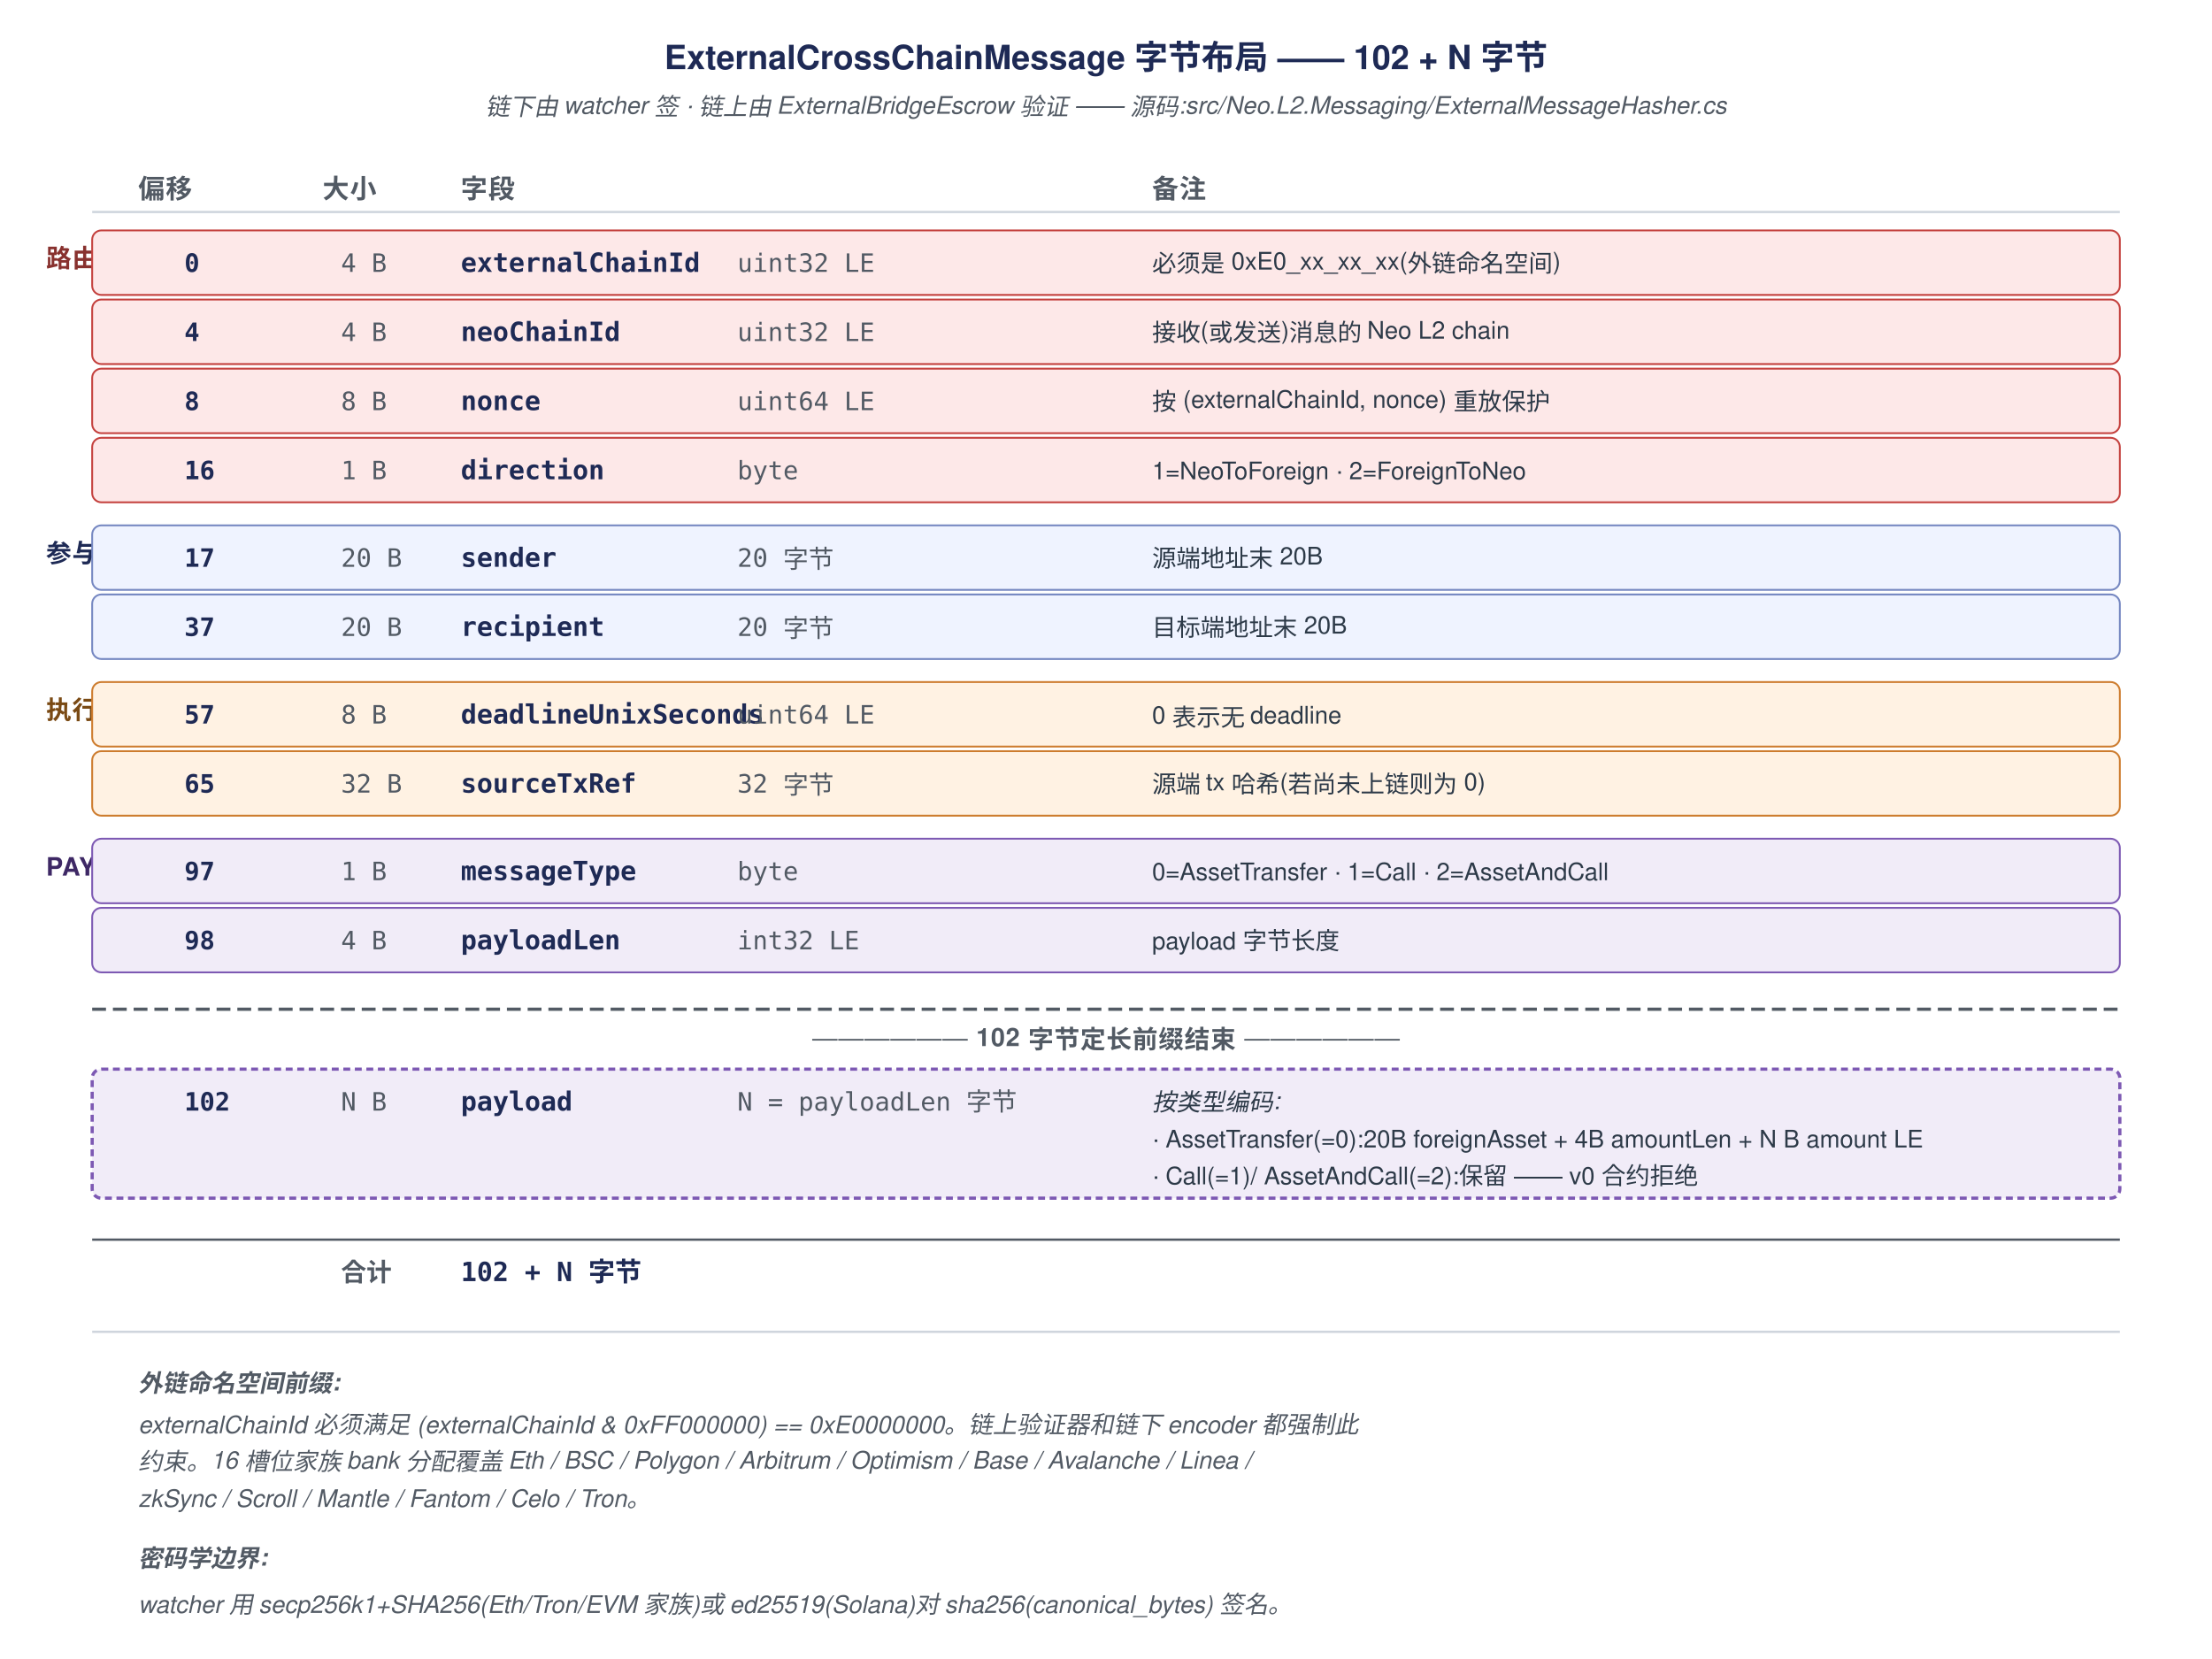
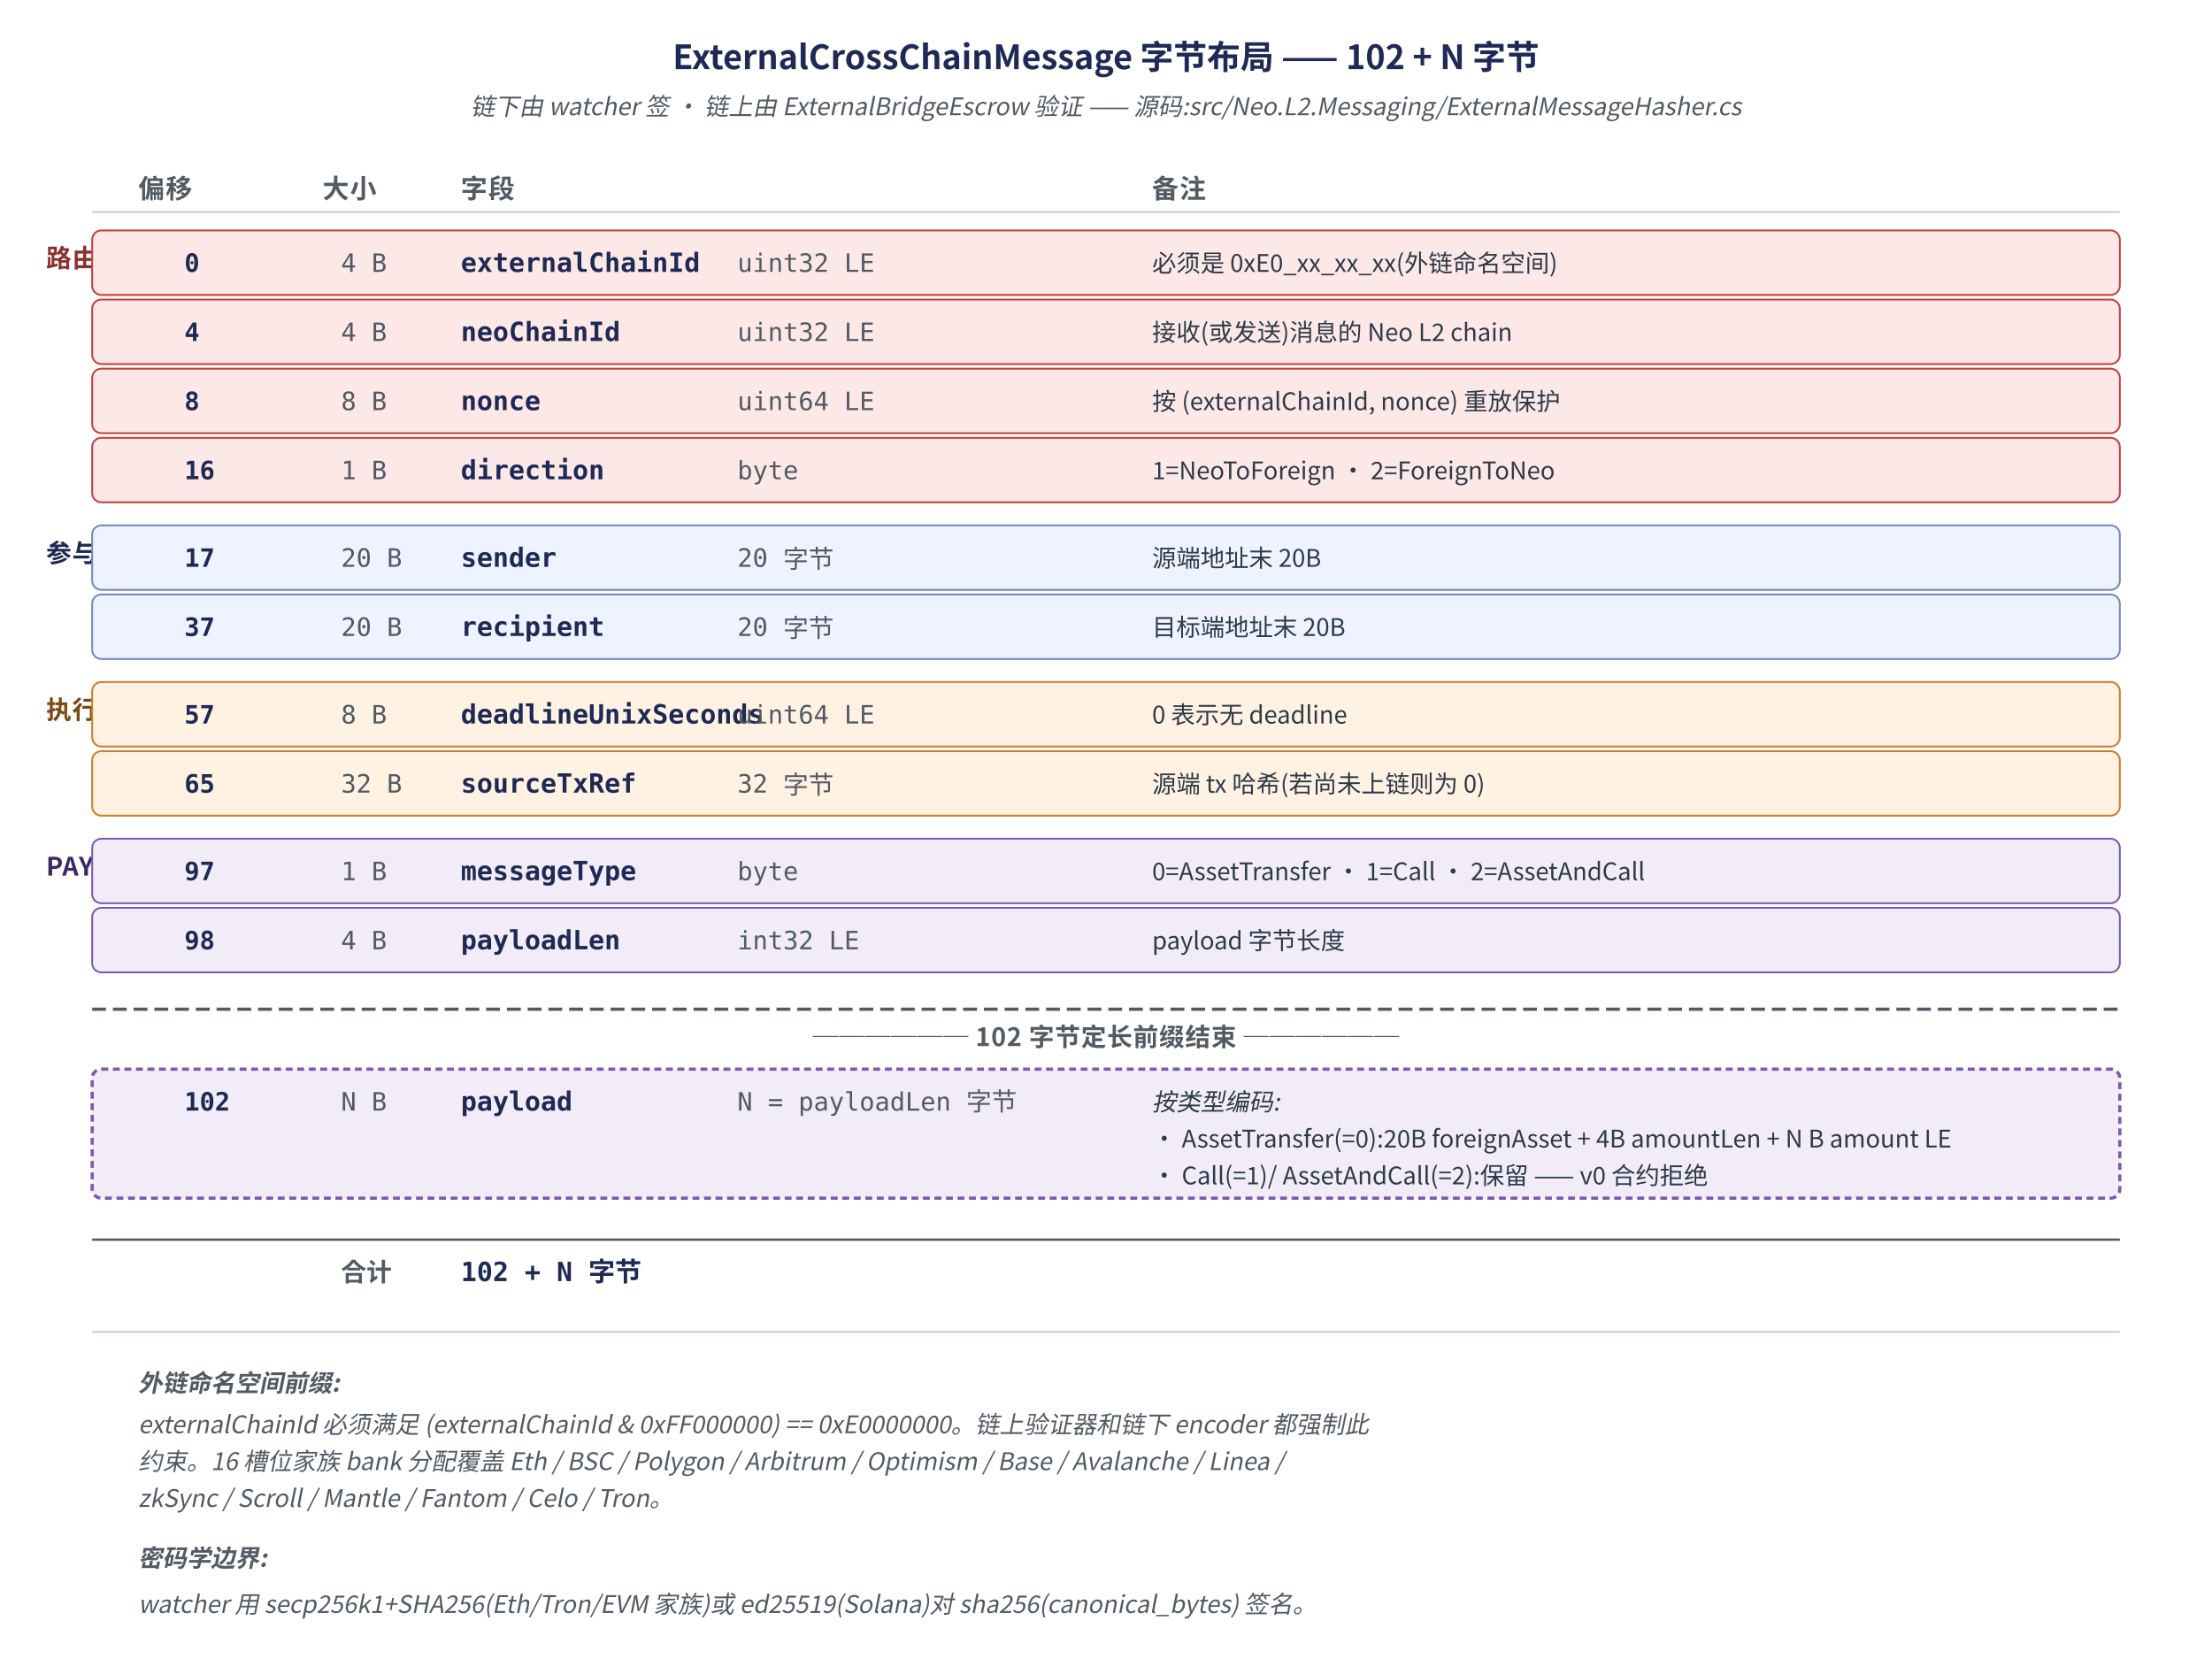
- <svg xmlns="http://www.w3.org/2000/svg" viewBox="0 0 960 720" font-family="-apple-system, BlinkMacSystemFont, 'Segoe UI', 'PingFang SC', 'Hiragino Sans GB', 'Microsoft YaHei', Helvetica, Arial, sans-serif" role="img" aria-labelledby="title desc">
+ <svg xmlns="http://www.w3.org/2000/svg" viewBox="0 0 960 720" font-family="'Noto Sans CJK SC', 'Source Han Sans SC', 'WenQuanYi Zen Hei', 'Microsoft YaHei', sans-serif" role="img" aria-labelledby="title desc">
  <defs>
    <filter id="card" x="-2%" y="-3%" width="104%" height="106%">
      <feDropShadow dx="0" dy="1" stdDeviation="0.9" flood-color="#000000" flood-opacity="0.07" />
    </filter>
    <style>
      .header     { font-size: 14.5px; font-weight: 700; }
      .col-h      { font-size: 11.5px; font-weight: 700; fill: #525a64; letter-spacing: 0.4px; }
      .offset     { font-size: 11px; fill: #1e2a55; font-weight: 700; font-family: ui-monospace, 'SF Mono', monospace; }
      .size       { font-size: 11px; fill: #525a64; font-family: ui-monospace, 'SF Mono', monospace; }
      .field      { font-size: 11.5px; fill: #1e2a55; font-weight: 700; font-family: ui-monospace, 'SF Mono', monospace; }
      .desc       { font-size: 10.5px; fill: #2d3a48; }
      .grp        { font-size: 11px; font-weight: 600; letter-spacing: 0.3px; }
      .ftr        { font-size: 10.5px; fill: #525a64; font-style: italic; }
    </style>
  </defs>
  <rect width="960" height="720" fill="#ffffff" />
  <text x="480" y="30" text-anchor="middle" class="header" fill="#1e2a55">ExternalCrossChainMessage 字节布局 —— 102 + N 字节</text>
  <text x="480" y="50" text-anchor="middle" class="ftr">链下由 watcher 签 · 链上由 ExternalBridgeEscrow 验证 —— 源码:src/Neo.L2.Messaging/ExternalMessageHasher.cs</text>
  <text x="60" y="86" class="col-h">偏移</text>
  <text x="140" y="86" class="col-h">大小</text>
  <text x="200" y="86" class="col-h">字段</text>
  <text x="500" y="86" class="col-h">备注</text>
  <line x1="40" y1="92" x2="920" y2="92" stroke="#cfd5dd" stroke-width="1" />
  <text x="20" y="116" class="grp" fill="#88312e">路由</text>
  <rect x="40" y="100" width="880" height="28" rx="4" ry="4" fill="#fde8e8" stroke="#c4413e" stroke-width="0.8" />
  <text x="80" y="118" class="offset">0</text>
  <text x="148" y="118" class="size">4 B</text>
  <text x="200" y="118" class="field">externalChainId</text>
  <text x="320" y="118" class="size">uint32 LE</text>
  <text x="500" y="118" class="desc">必须是 0xE0_xx_xx_xx(外链命名空间)</text>
  <rect x="40" y="130" width="880" height="28" rx="4" ry="4" fill="#fde8e8" stroke="#c4413e" stroke-width="0.8" />
  <text x="80" y="148" class="offset">4</text>
  <text x="148" y="148" class="size">4 B</text>
  <text x="200" y="148" class="field">neoChainId</text>
  <text x="320" y="148" class="size">uint32 LE</text>
  <text x="500" y="148" class="desc">接收(或发送)消息的 Neo L2 chain</text>
  <rect x="40" y="160" width="880" height="28" rx="4" ry="4" fill="#fde8e8" stroke="#c4413e" stroke-width="0.8" />
  <text x="80" y="178" class="offset">8</text>
  <text x="148" y="178" class="size">8 B</text>
  <text x="200" y="178" class="field">nonce</text>
  <text x="320" y="178" class="size">uint64 LE</text>
  <text x="500" y="178" class="desc">按 (externalChainId, nonce) 重放保护</text>
  <rect x="40" y="190" width="880" height="28" rx="4" ry="4" fill="#fde8e8" stroke="#c4413e" stroke-width="0.8" />
  <text x="80" y="208" class="offset">16</text>
  <text x="148" y="208" class="size">1 B</text>
  <text x="200" y="208" class="field">direction</text>
  <text x="320" y="208" class="size">byte</text>
  <text x="500" y="208" class="desc">1=NeoToForeign · 2=ForeignToNeo</text>
  <text x="20" y="244" class="grp" fill="#1e2a55">参与方</text>
  <rect x="40" y="228" width="880" height="28" rx="4" ry="4" fill="#eff3ff" stroke="#7587c1" stroke-width="0.8" />
  <text x="80" y="246" class="offset">17</text>
  <text x="148" y="246" class="size">20 B</text>
  <text x="200" y="246" class="field">sender</text>
  <text x="320" y="246" class="size">20 字节</text>
  <text x="500" y="246" class="desc">源端地址末 20B</text>
  <rect x="40" y="258" width="880" height="28" rx="4" ry="4" fill="#eff3ff" stroke="#7587c1" stroke-width="0.8" />
  <text x="80" y="276" class="offset">37</text>
  <text x="148" y="276" class="size">20 B</text>
  <text x="200" y="276" class="field">recipient</text>
  <text x="320" y="276" class="size">20 字节</text>
  <text x="500" y="276" class="desc">目标端地址末 20B</text>
  <text x="20" y="312" class="grp" fill="#7a4a14">执行上下文</text>
  <rect x="40" y="296" width="880" height="28" rx="4" ry="4" fill="#fff2e3" stroke="#cd7c2e" stroke-width="0.8" />
  <text x="80" y="314" class="offset">57</text>
  <text x="148" y="314" class="size">8 B</text>
  <text x="200" y="314" class="field">deadlineUnixSeconds</text>
  <text x="320" y="314" class="size">uint64 LE</text>
  <text x="500" y="314" class="desc">0 表示无 deadline</text>
  <rect x="40" y="326" width="880" height="28" rx="4" ry="4" fill="#fff2e3" stroke="#cd7c2e" stroke-width="0.8" />
  <text x="80" y="344" class="offset">65</text>
  <text x="148" y="344" class="size">32 B</text>
  <text x="200" y="344" class="field">sourceTxRef</text>
  <text x="320" y="344" class="size">32 字节</text>
  <text x="500" y="344" class="desc">源端 tx 哈希(若尚未上链则为 0)</text>
  <text x="20" y="380" class="grp" fill="#3e2865">PAYLOAD 头</text>
  <rect x="40" y="364" width="880" height="28" rx="4" ry="4" fill="#f1ecf8" stroke="#7d59b3" stroke-width="0.8" />
  <text x="80" y="382" class="offset">97</text>
  <text x="148" y="382" class="size">1 B</text>
  <text x="200" y="382" class="field">messageType</text>
  <text x="320" y="382" class="size">byte</text>
  <text x="500" y="382" class="desc">0=AssetTransfer · 1=Call · 2=AssetAndCall</text>
  <rect x="40" y="394" width="880" height="28" rx="4" ry="4" fill="#f1ecf8" stroke="#7d59b3" stroke-width="0.8" />
  <text x="80" y="412" class="offset">98</text>
  <text x="148" y="412" class="size">4 B</text>
  <text x="200" y="412" class="field">payloadLen</text>
  <text x="320" y="412" class="size">int32 LE</text>
  <text x="500" y="412" class="desc">payload 字节长度</text>
  <line x1="40" y1="438" x2="920" y2="438" stroke="#525a64" stroke-width="1.4" stroke-dasharray="6 3" />
  <text x="480" y="454" text-anchor="middle" class="grp" fill="#525a64">────── 102 字节定长前缀结束 ──────</text>
  <rect x="40" y="464" width="880" height="56" rx="4" ry="4" fill="#f1ecf8" stroke="#7d59b3" stroke-width="1.4" stroke-dasharray="3 2" />
  <text x="80" y="482" class="offset">102</text>
  <text x="148" y="482" class="size">N B</text>
  <text x="200" y="482" class="field">payload</text>
  <text x="320" y="482" class="size">N = payloadLen 字节</text>
  <text x="500" y="482" class="desc" font-style="italic">按类型编码:</text>
  <text x="500" y="498" class="desc">  · AssetTransfer(=0):20B foreignAsset + 4B amountLen + N B amount LE</text>
  <text x="500" y="514" class="desc">  · Call(=1)/ AssetAndCall(=2):保留 —— v0 合约拒绝</text>
  <line x1="40" y1="538" x2="920" y2="538" stroke="#525a64" stroke-width="1" />
  <text x="148" y="556" class="size" font-weight="700" fill="#1e2a55">合计</text>
  <text x="200" y="556" class="field" font-size="13">102 + N 字节</text>
  <line x1="40" y1="578" x2="920" y2="578" stroke="#cfd5dd" stroke-width="1" />
  <text x="60" y="604" class="ftr" font-weight="600" fill="#1e2a55">外链命名空间前缀:</text>
  <text x="60" y="622" class="ftr">externalChainId 必须满足 (externalChainId &amp; 0xFF000000) == 0xE0000000。链上验证器和链下 encoder 都强制此</text>
  <text x="60" y="638" class="ftr">约束。16 槽位家族 bank 分配覆盖 Eth / BSC / Polygon / Arbitrum / Optimism / Base / Avalanche / Linea /</text>
  <text x="60" y="654" class="ftr">zkSync / Scroll / Mantle / Fantom / Celo / Tron。</text>
  <text x="60" y="680" class="ftr" font-weight="600" fill="#1e2a55">密码学边界:</text>
  <text x="60" y="700" class="ftr">watcher 用 secp256k1+SHA256(Eth/Tron/EVM 家族)或 ed25519(Solana)对 sha256(canonical_bytes) 签名。</text>
</svg>
